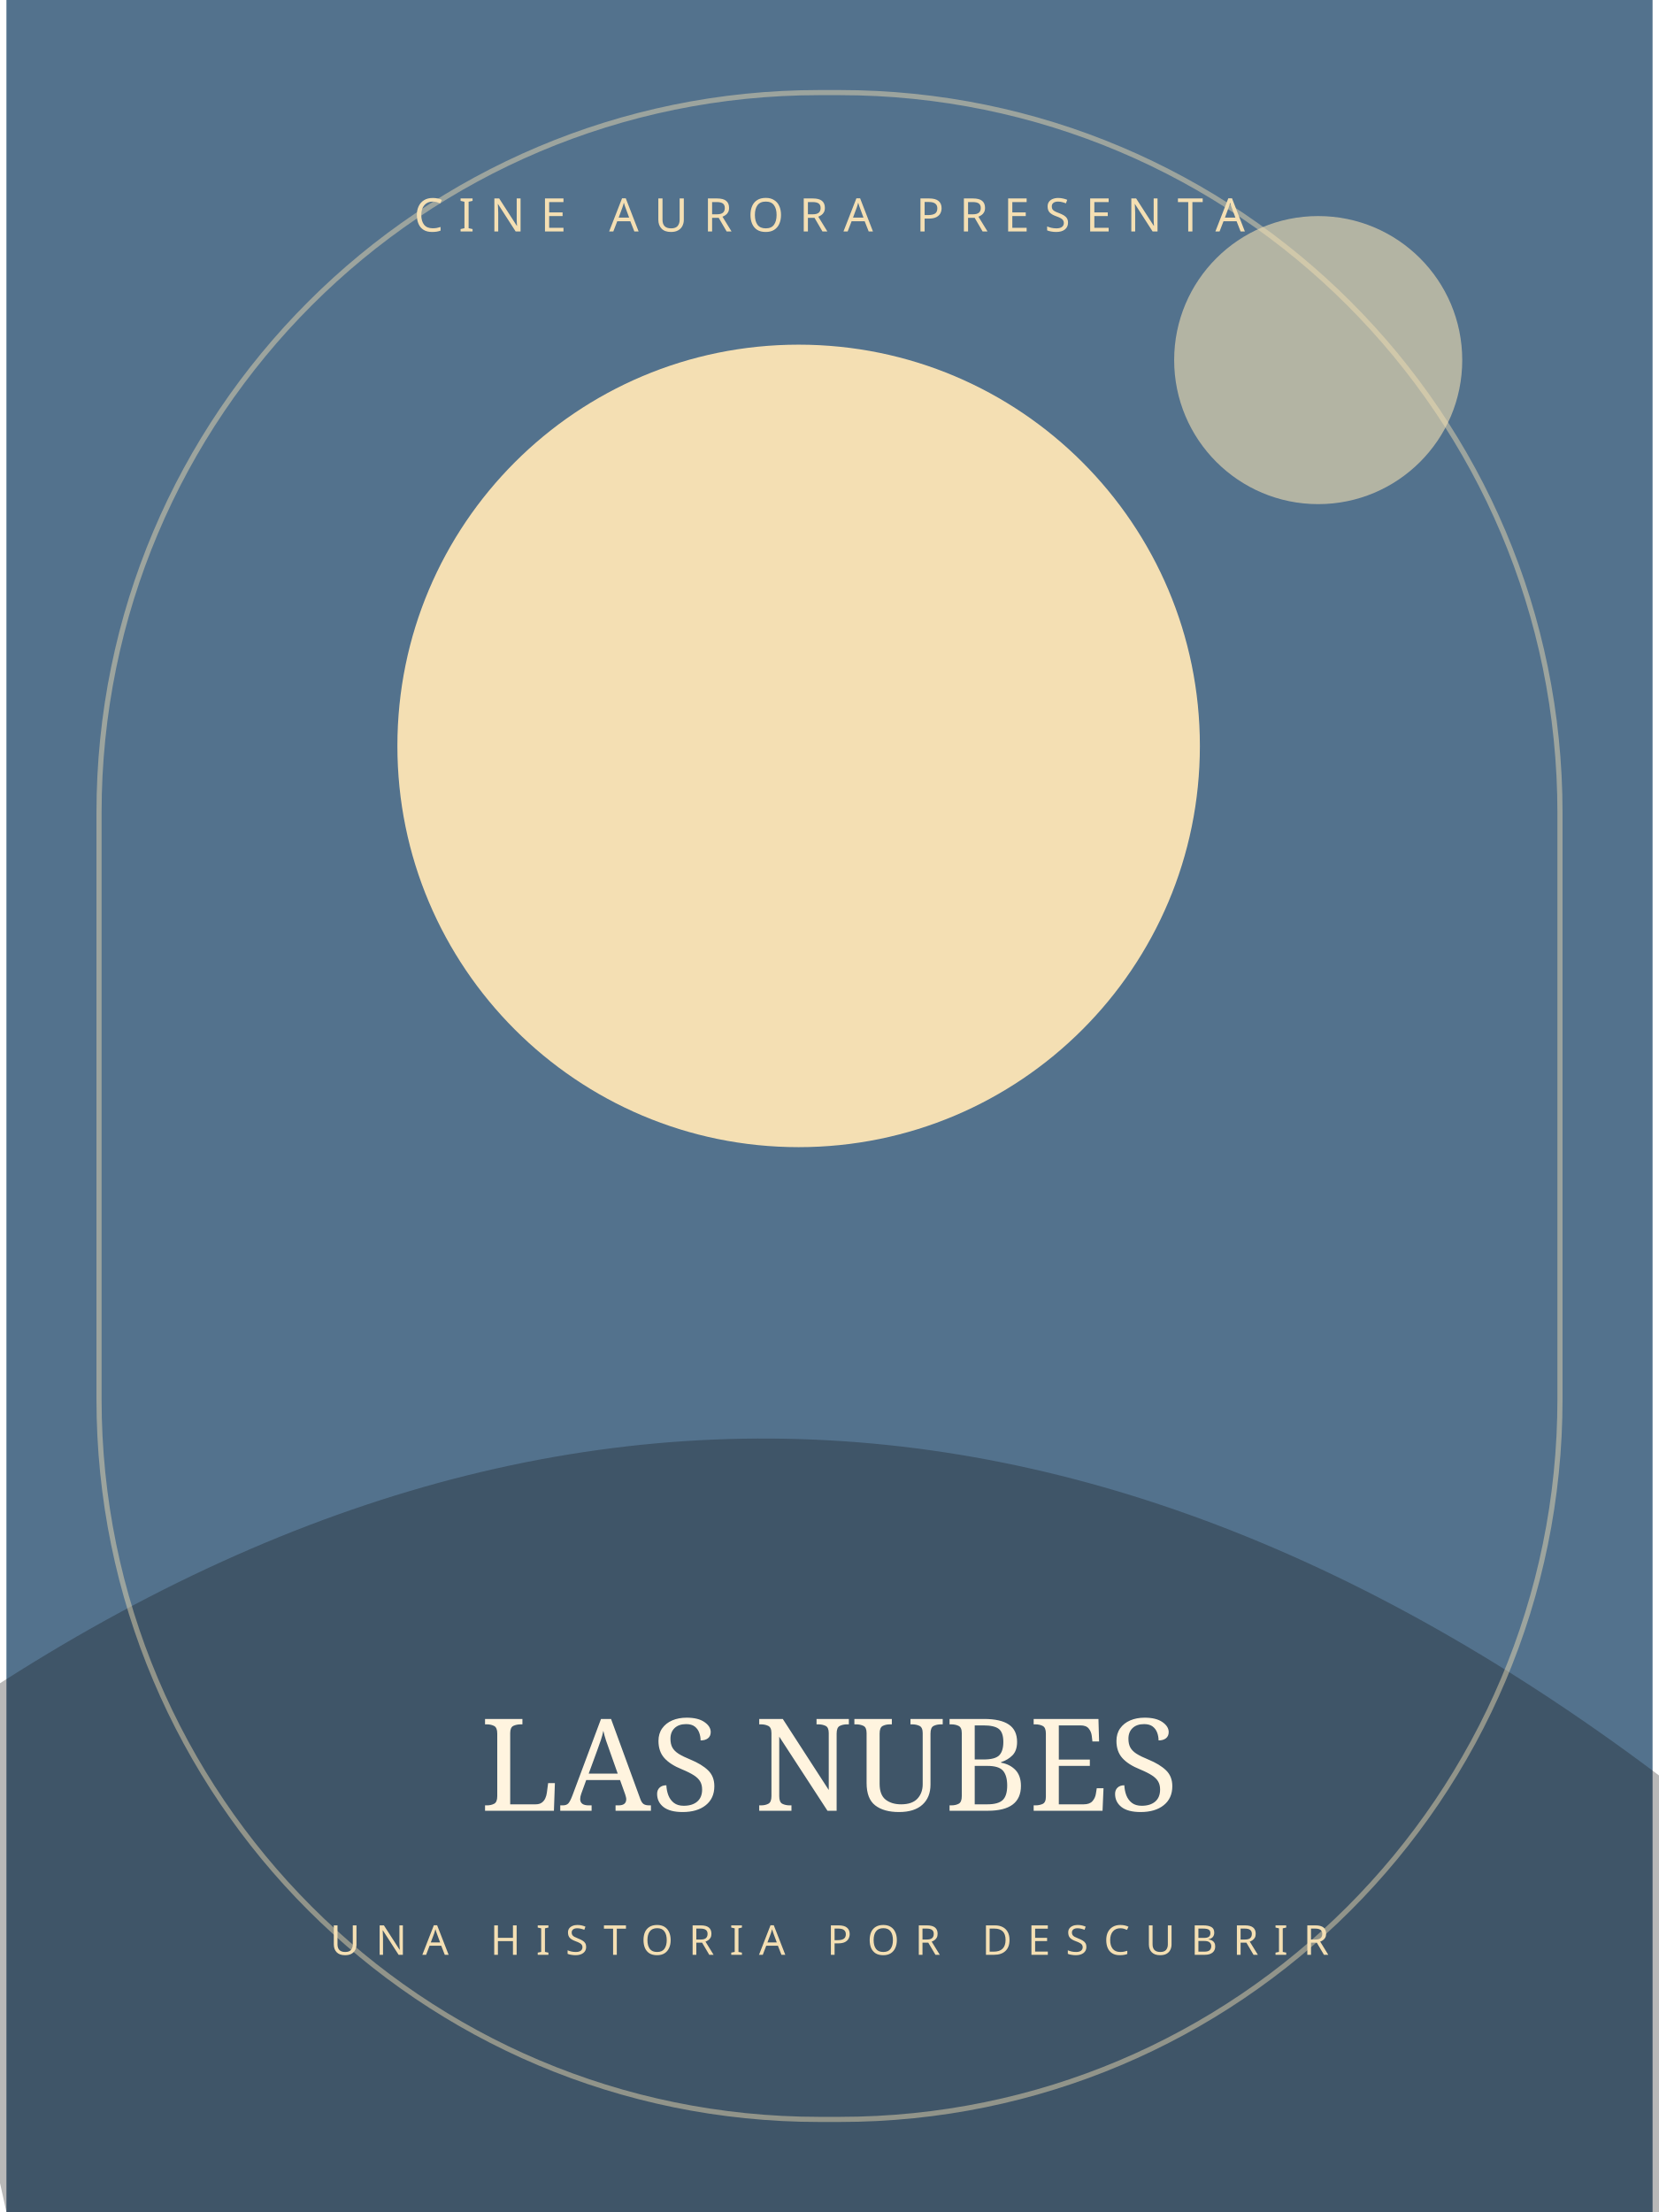
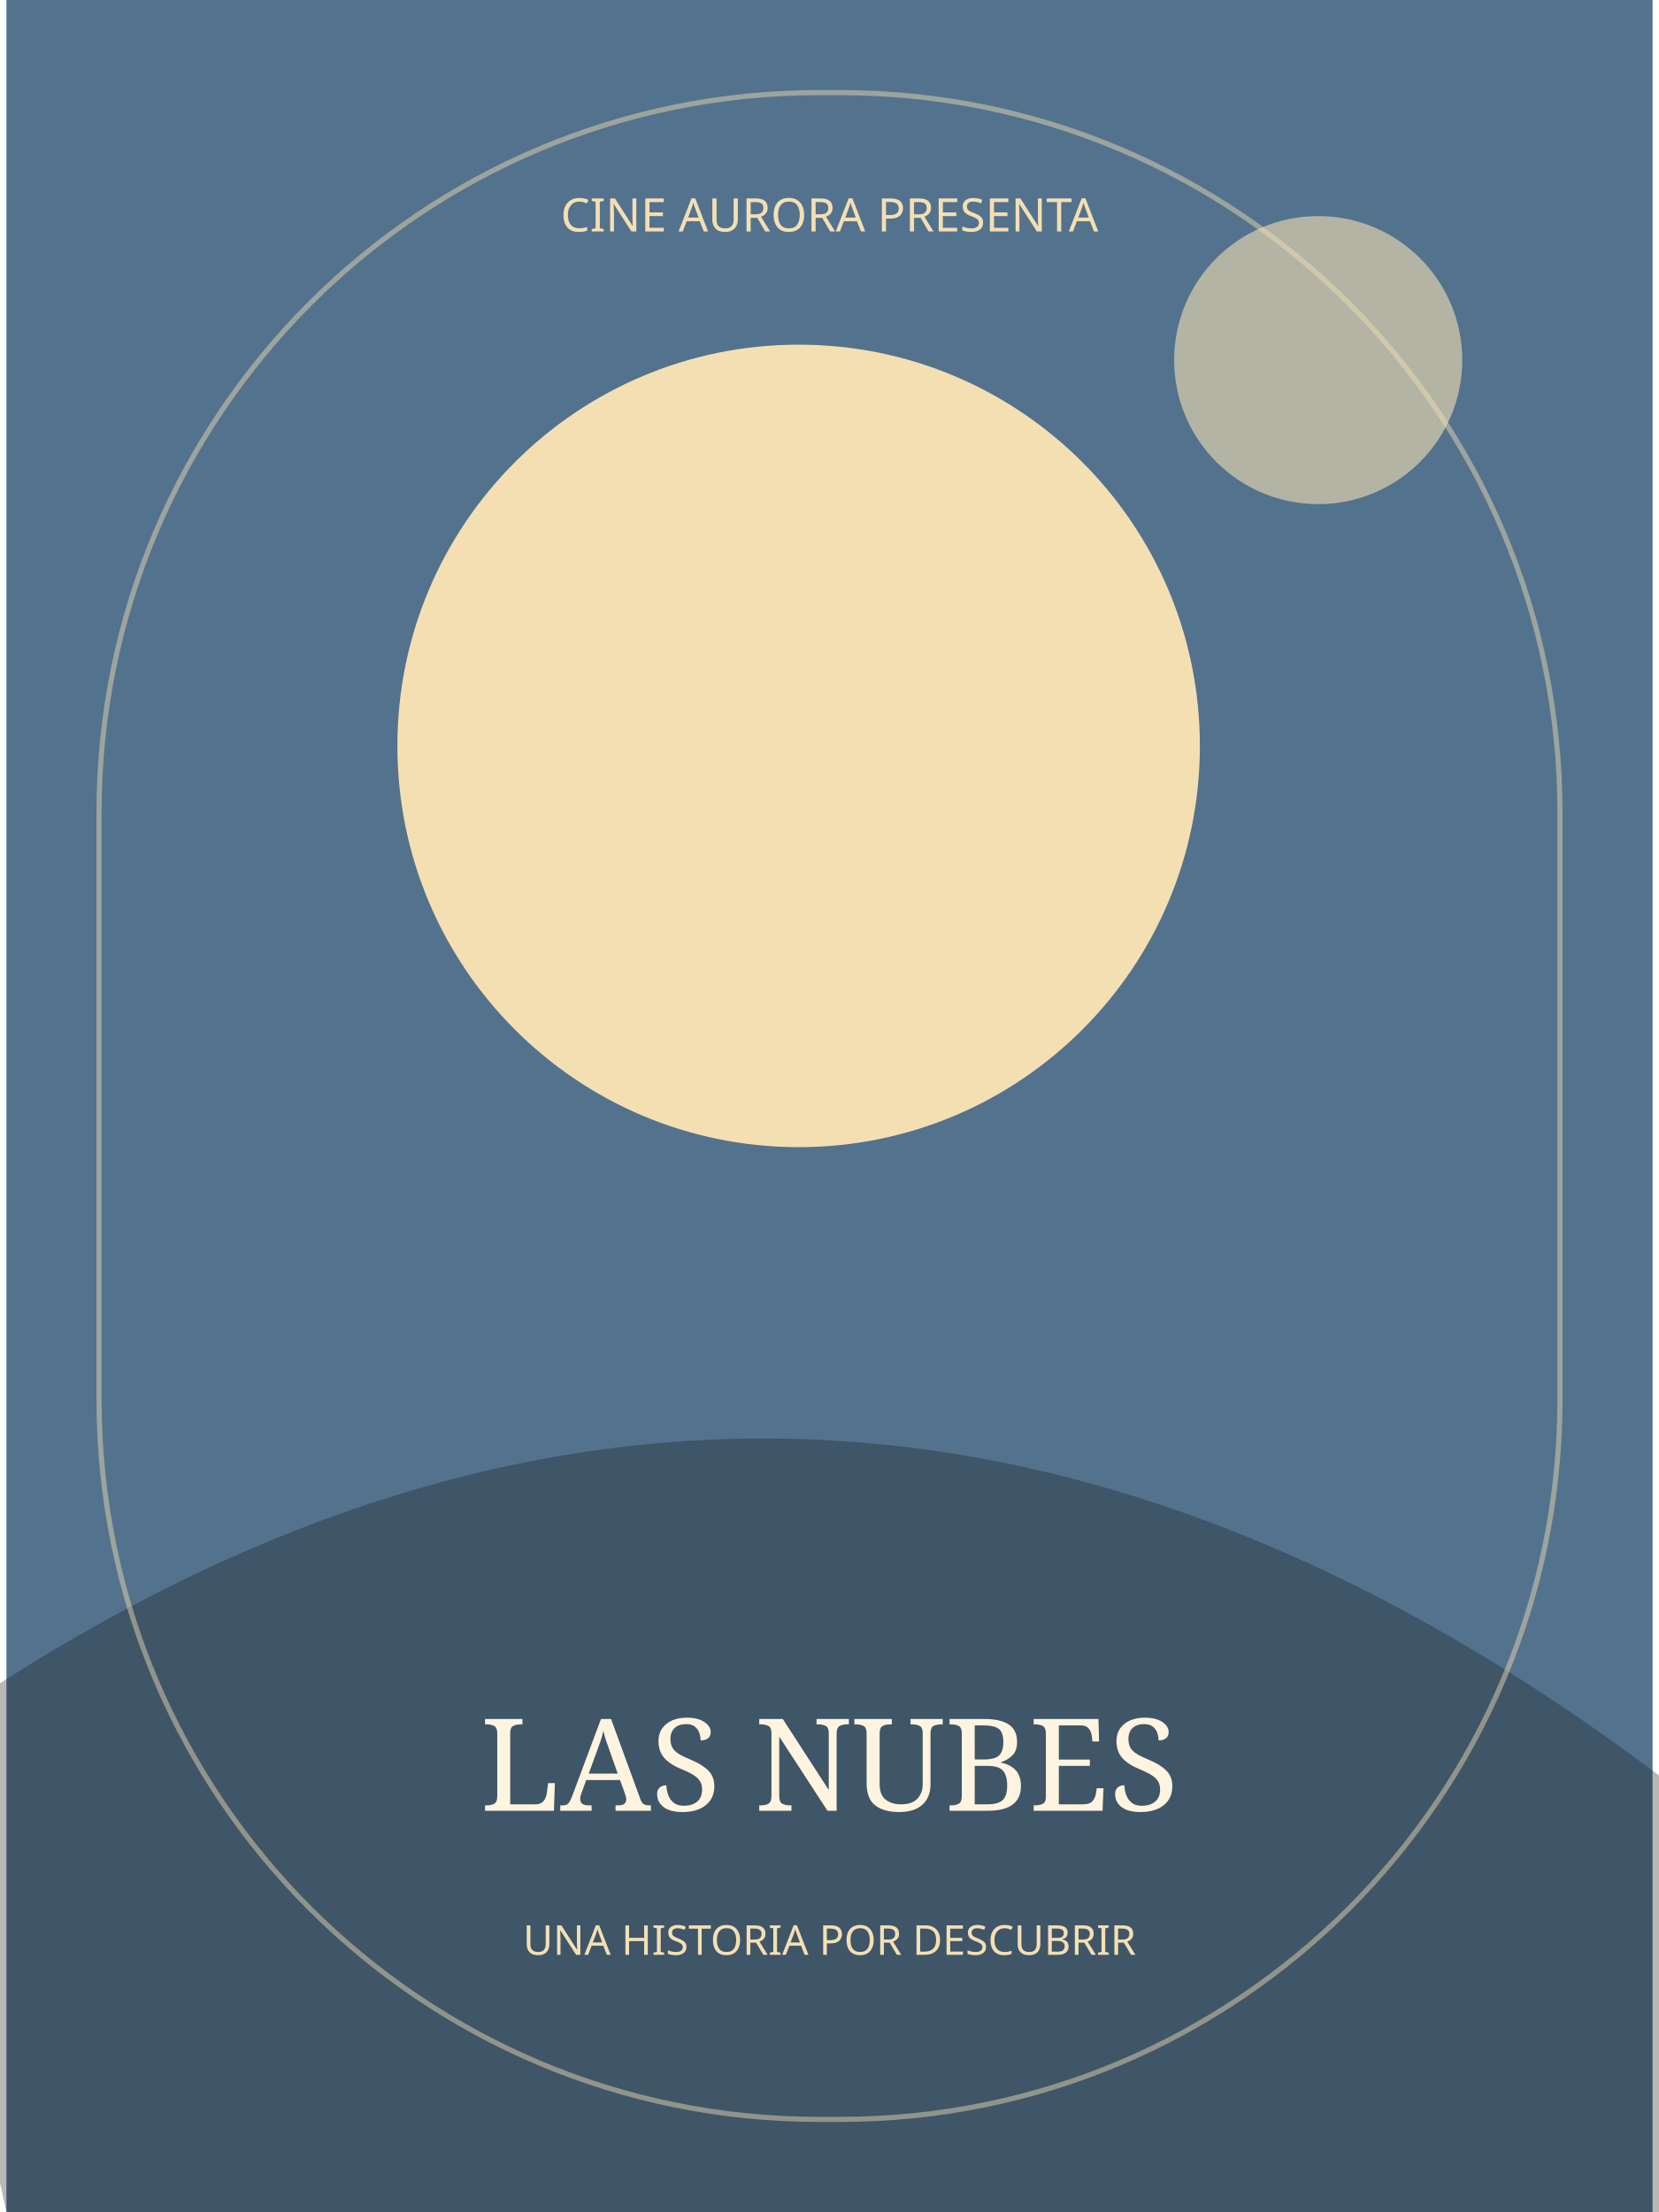
<svg xmlns="http://www.w3.org/2000/svg" width="600" height="800" viewBox="0 0 320 430">
  <rect width="320" height="430" fill="#53728d" />
  <circle cx="154" cy="145" r="78" fill="#f4dfb3" />
  <circle cx="255" cy="70" r="28" fill="#f4dfb3" opacity=".6" />
  <path d="M-20 340 Q160 210 340 360 V430 H0Z" fill="#111" opacity=".3" />
  <rect x="18" y="18" width="284" height="394" rx="140" fill="none" stroke="#f4dfb3" opacity=".45" />
-   <text x="160" y="45" text-anchor="middle" fill="#f4dfb3" font-family="sans-serif" font-size="9" letter-spacing="3">CINE AURORA PRESENTA</text>
+   <text x="160" y="45" text-anchor="middle" fill="#f4dfb3" font-family="sans-serif" font-size="9" textLength="240" lengthAdjust="spacingAndGlyphs">CINE AURORA PRESENTA</text>
  <text x="160" y="352" text-anchor="middle" fill="#fff4df" font-family="serif" font-size="25">LAS NUBES</text>
-   <text x="160" y="380" text-anchor="middle" fill="#f4dfb3" font-family="sans-serif" font-size="8" letter-spacing="3">UNA HISTORIA POR DESCUBRIR</text>
+   <text x="160" y="380" text-anchor="middle" fill="#f4dfb3" font-family="sans-serif" font-size="8" textLength="240" lengthAdjust="spacingAndGlyphs">UNA HISTORIA POR DESCUBRIR</text>
</svg>
